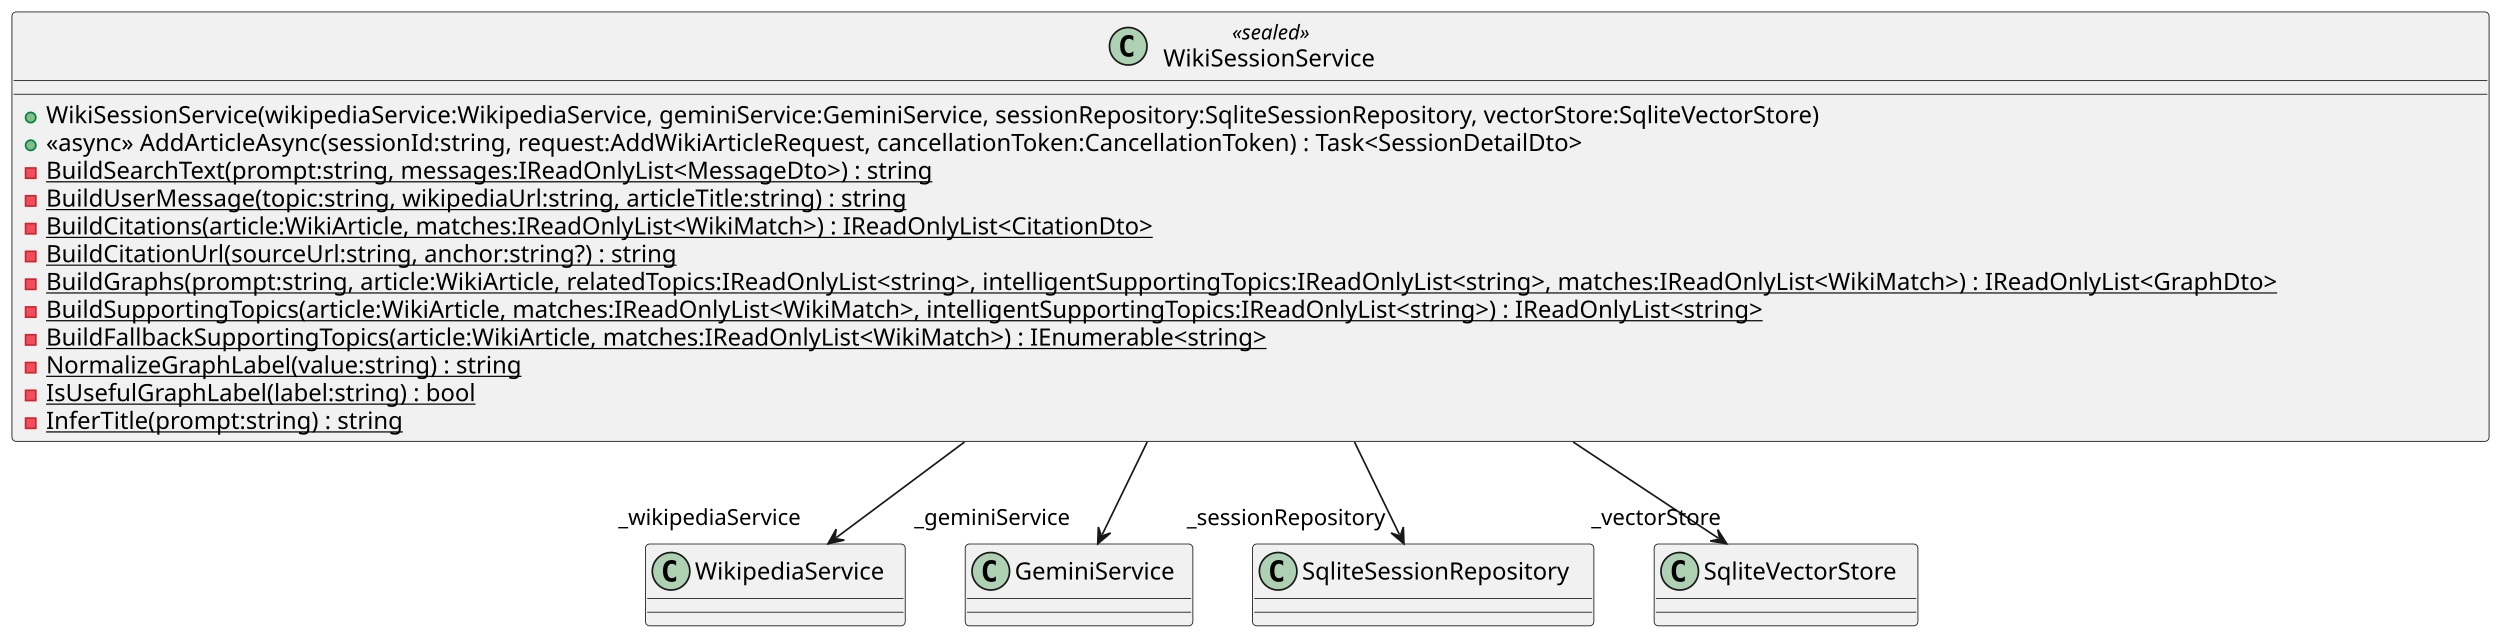
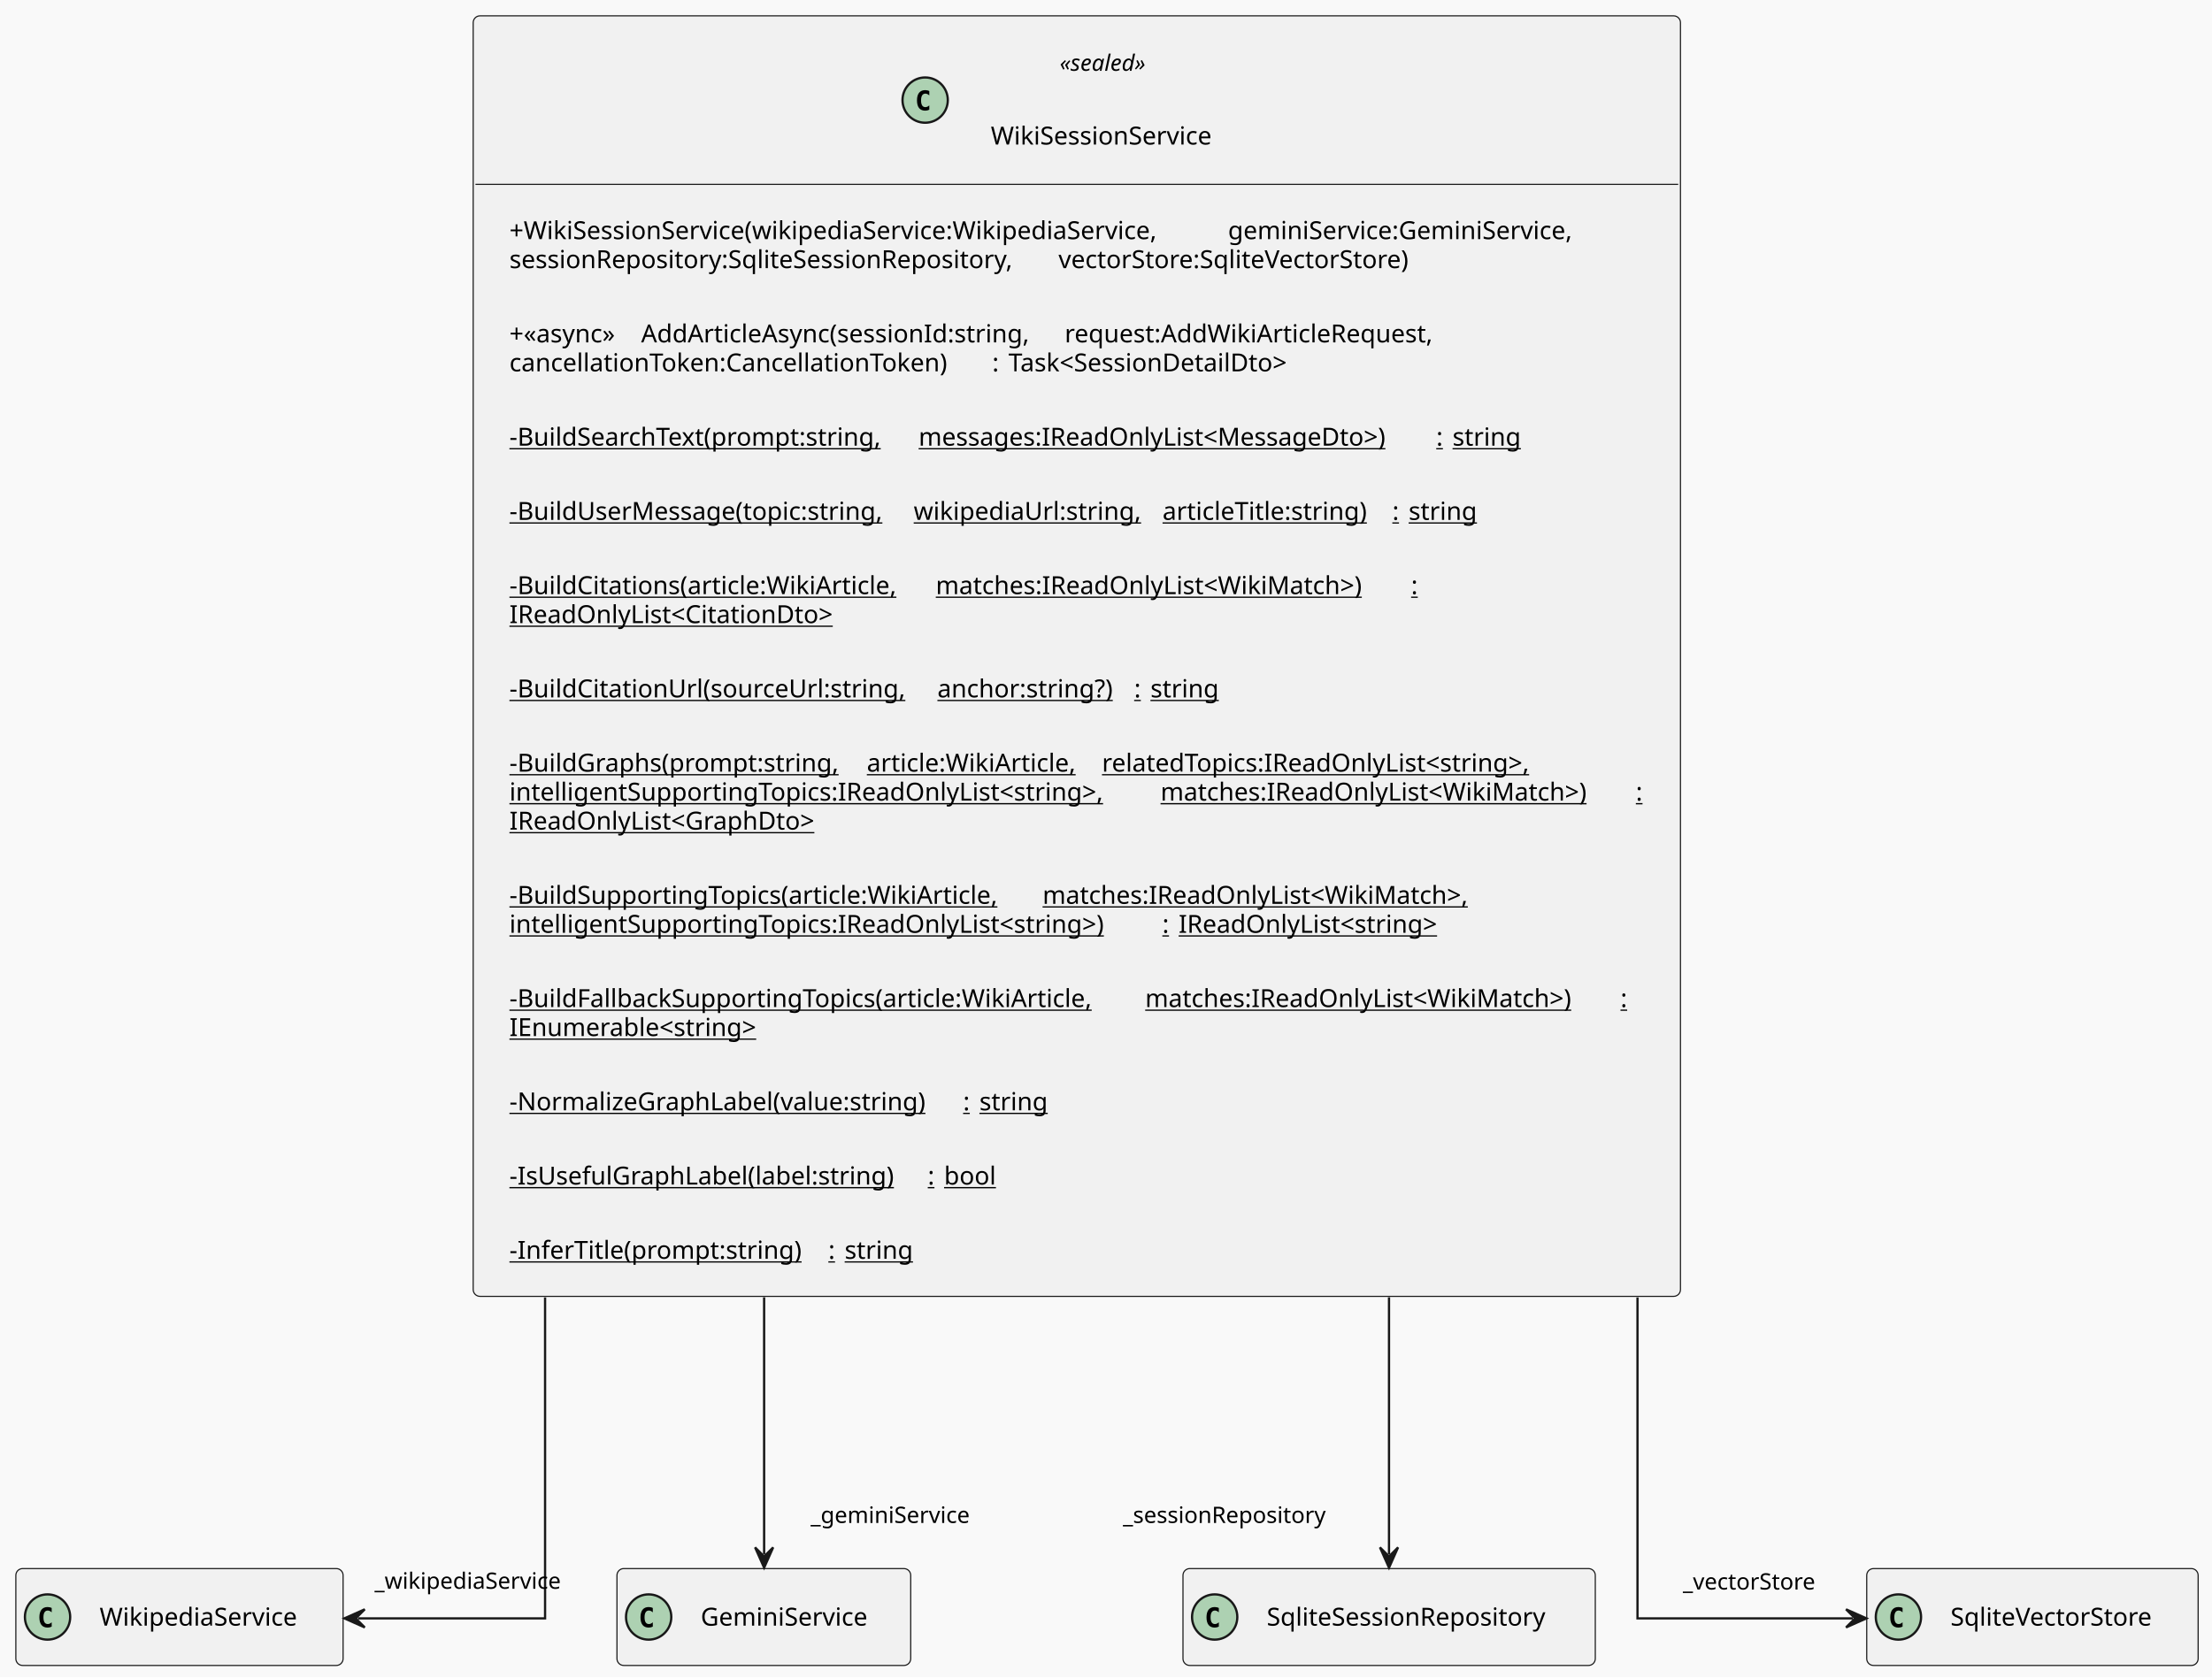
- <svg xmlns="http://www.w3.org/2000/svg" contentStyleType="text/css" data-diagram-type="CLASS" height="374px" preserveAspectRatio="none" style="width:1466px;height:374px;background:#FFFFFF;" version="1.1" viewBox="0 0 1466 374" width="1466px" zoomAndPan="magnify">
+ <svg xmlns="http://www.w3.org/2000/svg" contentStyleType="text/css" data-diagram-type="CLASS" height="741px" preserveAspectRatio="none" style="width:977px;height:741px;background:#F9F9F9;" version="1.1" viewBox="0 0 977 741" width="977px" zoomAndPan="magnify">
  <defs />
  <g>
-     <g class="entity" data-qualified-name="WikiSessionService" data-source-line="1" id="ent0002">
-       <rect fill="#F1F1F1" height="251.828" rx="2.5" ry="2.5" style="stroke:#181818;stroke-width:0.5;" width="1452.592" x="7" y="7" />
-       <ellipse cx="661.602" cy="27.133" fill="#ADD1B2" rx="11" ry="11" style="stroke:#181818;stroke-width:1;" />
-       <path d="M664.571,32.773 Q663.993,33.07 663.352,33.211 Q662.712,33.367 662.009,33.367 Q659.509,33.367 658.181,31.727 Q656.868,30.07 656.868,26.945 Q656.868,23.82 658.181,22.164 Q659.509,20.508 662.009,20.508 Q662.712,20.508 663.352,20.664 Q664.009,20.82 664.571,21.117 L664.571,23.836 Q663.946,23.258 663.352,22.992 Q662.759,22.711 662.134,22.711 Q660.79,22.711 660.102,23.789 Q659.415,24.852 659.415,26.945 Q659.415,29.039 660.102,30.117 Q660.79,31.18 662.134,31.18 Q662.759,31.18 663.352,30.914 Q663.946,30.633 664.571,30.055 L664.571,32.773 Z " fill="#000000" />
-       <text fill="#000000" font-family="sans-serif" font-size="12" font-style="italic" lengthAdjust="spacing" textLength="54.135" x="722.479" y="23.139">«sealed»</text>
-       <text fill="#000000" font-family="sans-serif" font-size="14" lengthAdjust="spacing" textLength="134.887" x="682.102" y="38.964">WikiSessionService</text>
-       <line style="stroke:#181818;stroke-width:0.5;" x1="8" x2="1458.592" y1="47.266" y2="47.266" />
-       <line style="stroke:#181818;stroke-width:0.5;" x1="8" x2="1458.592" y1="55.266" y2="55.266" />
-       <g data-visibility-modifier="PUBLIC_METHOD">
-         <ellipse cx="18" cy="68.914" fill="#84BE84" rx="3" ry="3" style="stroke:#038048;stroke-width:1;" />
-       </g>
-       <text fill="#000000" font-family="sans-serif" font-size="14" lengthAdjust="spacing" textLength="1130.083" x="27" y="72.261">WikiSessionService(wikipediaService:WikipediaService, geminiService:GeminiService, sessionRepository:SqliteSessionRepository, vectorStore:SqliteVectorStore)</text>
-       <g data-visibility-modifier="PUBLIC_METHOD">
-         <ellipse cx="18" cy="85.211" fill="#84BE84" rx="3" ry="3" style="stroke:#038048;stroke-width:1;" />
-       </g>
-       <text fill="#000000" font-family="sans-serif" font-size="14" lengthAdjust="spacing" textLength="983.09" x="27" y="88.558">«async» AddArticleAsync(sessionId:string, request:AddWikiArticleRequest, cancellationToken:CancellationToken) : Task&lt;SessionDetailDto&gt;</text>
-       <g data-visibility-modifier="PRIVATE_METHOD">
-         <rect fill="#F24D5C" height="6" style="stroke:#C82930;stroke-width:1;" width="6" x="15" y="98.508" />
-       </g>
-       <text fill="#000000" font-family="sans-serif" font-size="14" lengthAdjust="spacing" text-decoration="underline" textLength="565.305" x="27" y="104.855">BuildSearchText(prompt:string, messages:IReadOnlyList&lt;MessageDto&gt;) : string</text>
-       <g data-visibility-modifier="PRIVATE_METHOD">
-         <rect fill="#F24D5C" height="6" style="stroke:#C82930;stroke-width:1;" width="6" x="15" y="114.805" />
-       </g>
-       <text fill="#000000" font-family="sans-serif" font-size="14" lengthAdjust="spacing" text-decoration="underline" textLength="540.62" x="27" y="121.151">BuildUserMessage(topic:string, wikipediaUrl:string, articleTitle:string) : string</text>
-       <g data-visibility-modifier="PRIVATE_METHOD">
-         <rect fill="#F24D5C" height="6" style="stroke:#C82930;stroke-width:1;" width="6" x="15" y="131.102" />
-       </g>
-       <text fill="#000000" font-family="sans-serif" font-size="14" lengthAdjust="spacing" text-decoration="underline" textLength="710.309" x="27" y="137.448">BuildCitations(article:WikiArticle, matches:IReadOnlyList&lt;WikiMatch&gt;) : IReadOnlyList&lt;CitationDto&gt;</text>
-       <g data-visibility-modifier="PRIVATE_METHOD">
-         <rect fill="#F24D5C" height="6" style="stroke:#C82930;stroke-width:1;" width="6" x="15" y="147.398" />
-       </g>
-       <text fill="#000000" font-family="sans-serif" font-size="14" lengthAdjust="spacing" text-decoration="underline" textLength="395.493" x="27" y="153.745">BuildCitationUrl(sourceUrl:string, anchor:string?) : string</text>
-       <g data-visibility-modifier="PRIVATE_METHOD">
-         <rect fill="#F24D5C" height="6" style="stroke:#C82930;stroke-width:1;" width="6" x="15" y="163.695" />
-       </g>
-       <text fill="#000000" font-family="sans-serif" font-size="14" lengthAdjust="spacing" text-decoration="underline" textLength="1426.592" x="27" y="170.042">BuildGraphs(prompt:string, article:WikiArticle, relatedTopics:IReadOnlyList&lt;string&gt;, intelligentSupportingTopics:IReadOnlyList&lt;string&gt;, matches:IReadOnlyList&lt;WikiMatch&gt;) : IReadOnlyList&lt;GraphDto&gt;</text>
-       <g data-visibility-modifier="PRIVATE_METHOD">
-         <rect fill="#F24D5C" height="6" style="stroke:#C82930;stroke-width:1;" width="6" x="15" y="179.992" />
-       </g>
-       <text fill="#000000" font-family="sans-serif" font-size="14" lengthAdjust="spacing" text-decoration="underline" textLength="1097.161" x="27" y="186.339">BuildSupportingTopics(article:WikiArticle, matches:IReadOnlyList&lt;WikiMatch&gt;, intelligentSupportingTopics:IReadOnlyList&lt;string&gt;) : IReadOnlyList&lt;string&gt;</text>
-       <g data-visibility-modifier="PRIVATE_METHOD">
-         <rect fill="#F24D5C" height="6" style="stroke:#C82930;stroke-width:1;" width="6" x="15" y="196.289" />
-       </g>
-       <text fill="#000000" font-family="sans-serif" font-size="14" lengthAdjust="spacing" text-decoration="underline" textLength="781.047" x="27" y="202.636">BuildFallbackSupportingTopics(article:WikiArticle, matches:IReadOnlyList&lt;WikiMatch&gt;) : IEnumerable&lt;string&gt;</text>
-       <g data-visibility-modifier="PRIVATE_METHOD">
-         <rect fill="#F24D5C" height="6" style="stroke:#C82930;stroke-width:1;" width="6" x="15" y="212.586" />
-       </g>
-       <text fill="#000000" font-family="sans-serif" font-size="14" lengthAdjust="spacing" text-decoration="underline" textLength="299.339" x="27" y="218.933">NormalizeGraphLabel(value:string) : string</text>
-       <g data-visibility-modifier="PRIVATE_METHOD">
-         <rect fill="#F24D5C" height="6" style="stroke:#C82930;stroke-width:1;" width="6" x="15" y="228.883" />
-       </g>
-       <text fill="#000000" font-family="sans-serif" font-size="14" lengthAdjust="spacing" text-decoration="underline" textLength="269.192" x="27" y="235.23">IsUsefulGraphLabel(label:string) : bool</text>
-       <g data-visibility-modifier="PRIVATE_METHOD">
-         <rect fill="#F24D5C" height="6" style="stroke:#C82930;stroke-width:1;" width="6" x="15" y="245.18" />
-       </g>
-       <text fill="#000000" font-family="sans-serif" font-size="14" lengthAdjust="spacing" text-decoration="underline" textLength="223.59" x="27" y="251.526">InferTitle(prompt:string) : string</text>
+     <rect fill="#F9F9F9" height="741" style="stroke:none;stroke-width:1;" width="977" x="0" y="0" />
+     <g class="entity" data-qualified-name="WikiSessionService" data-source-line="20" id="ent0002">
+       <rect fill="#F1F1F1" height="565.734" rx="3" ry="3" style="stroke:#181818;stroke-width:0.5;" width="533.231" x="209" y="7" />
+       <ellipse cx="408.624" cy="44.223" fill="#ADD1B2" rx="10" ry="10" style="stroke:#181818;stroke-width:1;" />
+       <path d="M410.452,48.473 Q410.046,48.676 409.593,48.785 Q409.14,48.895 408.655,48.895 Q406.874,48.895 405.937,47.738 Q405.015,46.566 405.015,44.363 Q405.015,42.145 405.937,40.988 Q406.874,39.816 408.655,39.816 Q409.14,39.816 409.593,39.926 Q410.062,40.02 410.452,40.238 L410.452,42.16 Q410.015,41.754 409.593,41.566 Q409.171,41.363 408.733,41.363 Q407.78,41.363 407.296,42.129 Q406.812,42.879 406.812,44.363 Q406.812,45.832 407.296,46.582 Q407.78,47.332 408.733,47.332 Q409.171,47.332 409.593,47.145 Q410.015,46.957 410.452,46.551 L410.452,48.473 Z " fill="#000000" />
+       <text fill="#000000" font-family="sans-serif" font-size="10" font-style="italic" lengthAdjust="spacing" textLength="45.112" x="468.059" y="31.282">«sealed»</text>
+       <text fill="#000000" font-family="sans-serif" font-size="11" lengthAdjust="spacing" textLength="105.982" x="437.624" y="63.851">WikiSessionService</text>
+       <line style="stroke:#181818;stroke-width:0.5;" x1="210" x2="741.231" y1="81.445" y2="81.445" />
+       <text fill="#000000" font-family="sans-serif" font-size="11" lengthAdjust="spacing" textLength="313.897" x="225" y="105.656">+WikiSessionService(wikipediaService:WikipediaService,</text>
+       <text fill="#000000" font-family="sans-serif" font-size="11" lengthAdjust="spacing" textLength="3.497" x="538.898" y="105.656"> </text>
+       <text fill="#000000" font-family="sans-serif" font-size="11" lengthAdjust="spacing" textLength="165.15" x="542.394" y="105.656">geminiService:GeminiService,</text>
+       <text fill="#000000" font-family="sans-serif" font-size="11" lengthAdjust="spacing" textLength="239.019" x="225" y="118.46">sessionRepository:SqliteSessionRepository,</text>
+       <text fill="#000000" font-family="sans-serif" font-size="11" lengthAdjust="spacing" textLength="3.497" x="464.019" y="118.46"> </text>
+       <text fill="#000000" font-family="sans-serif" font-size="11" lengthAdjust="spacing" textLength="168.583" x="467.516" y="118.46">vectorStore:SqliteVectorStore)</text>
+       <text fill="#000000" font-family="sans-serif" font-size="11" lengthAdjust="spacing" textLength="54.678" x="225" y="151.265">+«async»</text>
+       <text fill="#000000" font-family="sans-serif" font-size="11" lengthAdjust="spacing" textLength="3.497" x="279.678" y="151.265"> </text>
+       <text fill="#000000" font-family="sans-serif" font-size="11" lengthAdjust="spacing" textLength="183.579" x="283.174" y="151.265">AddArticleAsync(sessionId:string,</text>
+       <text fill="#000000" font-family="sans-serif" font-size="11" lengthAdjust="spacing" textLength="3.497" x="466.753" y="151.265"> </text>
+       <text fill="#000000" font-family="sans-serif" font-size="11" lengthAdjust="spacing" textLength="174.571" x="470.25" y="151.265">request:AddWikiArticleRequest,</text>
+       <text fill="#000000" font-family="sans-serif" font-size="11" lengthAdjust="spacing" textLength="209.747" x="225" y="164.07">cancellationToken:CancellationToken)</text>
+       <text fill="#000000" font-family="sans-serif" font-size="11" lengthAdjust="spacing" textLength="3.497" x="434.747" y="164.07"> </text>
+       <text fill="#000000" font-family="sans-serif" font-size="11" lengthAdjust="spacing" textLength="3.706" x="438.243" y="164.07">:</text>
+       <text fill="#000000" font-family="sans-serif" font-size="11" lengthAdjust="spacing" textLength="3.497" x="441.949" y="164.07"> </text>
+       <text fill="#000000" font-family="sans-serif" font-size="11" lengthAdjust="spacing" textLength="137.881" x="445.446" y="164.07">Task&lt;SessionDetailDto&gt;</text>
+       <text fill="#000000" font-family="sans-serif" font-size="11" lengthAdjust="spacing" text-decoration="underline" textLength="177.241" x="225" y="196.875">-BuildSearchText(prompt:string,</text>
+       <text fill="#000000" font-family="sans-serif" font-size="11" lengthAdjust="spacing" text-decoration="underline" textLength="3.497" x="402.241" y="196.875"> </text>
+       <text fill="#000000" font-family="sans-serif" font-size="11" lengthAdjust="spacing" text-decoration="underline" textLength="225.124" x="405.737" y="196.875">messages:IReadOnlyList&lt;MessageDto&gt;)</text>
+       <text fill="#000000" font-family="sans-serif" font-size="11" lengthAdjust="spacing" text-decoration="underline" textLength="3.497" x="630.861" y="196.875"> </text>
+       <text fill="#000000" font-family="sans-serif" font-size="11" lengthAdjust="spacing" text-decoration="underline" textLength="3.706" x="634.358" y="196.875">:</text>
+       <text fill="#000000" font-family="sans-serif" font-size="11" lengthAdjust="spacing" text-decoration="underline" textLength="3.497" x="638.064" y="196.875"> </text>
+       <text fill="#000000" font-family="sans-serif" font-size="11" lengthAdjust="spacing" text-decoration="underline" textLength="31.577" x="641.561" y="196.875">string</text>
+       <text fill="#000000" font-family="sans-serif" font-size="11" lengthAdjust="spacing" text-decoration="underline" textLength="175.065" x="225" y="229.679">-BuildUserMessage(topic:string,</text>
+       <text fill="#000000" font-family="sans-serif" font-size="11" lengthAdjust="spacing" text-decoration="underline" textLength="3.497" x="400.065" y="229.679"> </text>
+       <text fill="#000000" font-family="sans-serif" font-size="11" lengthAdjust="spacing" text-decoration="underline" textLength="106.418" x="403.562" y="229.679">wikipediaUrl:string,</text>
+       <text fill="#000000" font-family="sans-serif" font-size="11" lengthAdjust="spacing" text-decoration="underline" textLength="3.497" x="509.979" y="229.679"> </text>
+       <text fill="#000000" font-family="sans-serif" font-size="11" lengthAdjust="spacing" text-decoration="underline" textLength="97.99" x="513.476" y="229.679">articleTitle:string)</text>
+       <text fill="#000000" font-family="sans-serif" font-size="11" lengthAdjust="spacing" text-decoration="underline" textLength="3.497" x="611.466" y="229.679"> </text>
+       <text fill="#000000" font-family="sans-serif" font-size="11" lengthAdjust="spacing" text-decoration="underline" textLength="3.706" x="614.963" y="229.679">:</text>
+       <text fill="#000000" font-family="sans-serif" font-size="11" lengthAdjust="spacing" text-decoration="underline" textLength="3.497" x="618.669" y="229.679"> </text>
+       <text fill="#000000" font-family="sans-serif" font-size="11" lengthAdjust="spacing" text-decoration="underline" textLength="31.577" x="622.165" y="229.679">string</text>
+       <text fill="#000000" font-family="sans-serif" font-size="11" lengthAdjust="spacing" text-decoration="underline" textLength="184.819" x="225" y="262.484">-BuildCitations(article:WikiArticle,</text>
+       <text fill="#000000" font-family="sans-serif" font-size="11" lengthAdjust="spacing" text-decoration="underline" textLength="3.497" x="409.819" y="262.484"> </text>
+       <text fill="#000000" font-family="sans-serif" font-size="11" lengthAdjust="spacing" text-decoration="underline" textLength="206.443" x="413.316" y="262.484">matches:IReadOnlyList&lt;WikiMatch&gt;)</text>
+       <text fill="#000000" font-family="sans-serif" font-size="11" lengthAdjust="spacing" text-decoration="underline" textLength="3.497" x="619.759" y="262.484"> </text>
+       <text fill="#000000" font-family="sans-serif" font-size="11" lengthAdjust="spacing" text-decoration="underline" textLength="3.706" x="623.256" y="262.484">:</text>
+       <text fill="#000000" font-family="sans-serif" font-size="11" lengthAdjust="spacing" text-decoration="underline" textLength="156.61" x="225" y="275.289">IReadOnlyList&lt;CitationDto&gt;</text>
+       <text fill="#000000" font-family="sans-serif" font-size="11" lengthAdjust="spacing" text-decoration="underline" textLength="185.544" x="225" y="308.093">-BuildCitationUrl(sourceUrl:string,</text>
+       <text fill="#000000" font-family="sans-serif" font-size="11" lengthAdjust="spacing" text-decoration="underline" textLength="3.497" x="410.544" y="308.093"> </text>
+       <text fill="#000000" font-family="sans-serif" font-size="11" lengthAdjust="spacing" text-decoration="underline" textLength="83.397" x="414.041" y="308.093">anchor:string?)</text>
+       <text fill="#000000" font-family="sans-serif" font-size="11" lengthAdjust="spacing" text-decoration="underline" textLength="3.497" x="497.438" y="308.093"> </text>
+       <text fill="#000000" font-family="sans-serif" font-size="11" lengthAdjust="spacing" text-decoration="underline" textLength="3.706" x="500.935" y="308.093">:</text>
+       <text fill="#000000" font-family="sans-serif" font-size="11" lengthAdjust="spacing" text-decoration="underline" textLength="3.497" x="504.641" y="308.093"> </text>
+       <text fill="#000000" font-family="sans-serif" font-size="11" lengthAdjust="spacing" text-decoration="underline" textLength="31.577" x="508.137" y="308.093">string</text>
+       <text fill="#000000" font-family="sans-serif" font-size="11" lengthAdjust="spacing" text-decoration="underline" textLength="154.371" x="225" y="340.898">-BuildGraphs(prompt:string,</text>
+       <text fill="#000000" font-family="sans-serif" font-size="11" lengthAdjust="spacing" text-decoration="underline" textLength="3.497" x="379.371" y="340.898"> </text>
+       <text fill="#000000" font-family="sans-serif" font-size="11" lengthAdjust="spacing" text-decoration="underline" textLength="100.353" x="382.867" y="340.898">article:WikiArticle,</text>
+       <text fill="#000000" font-family="sans-serif" font-size="11" lengthAdjust="spacing" text-decoration="underline" textLength="3.497" x="483.221" y="340.898"> </text>
+       <text fill="#000000" font-family="sans-serif" font-size="11" lengthAdjust="spacing" text-decoration="underline" textLength="207.432" x="486.717" y="340.898">relatedTopics:IReadOnlyList&lt;string&gt;,</text>
+       <text fill="#000000" font-family="sans-serif" font-size="11" lengthAdjust="spacing" text-decoration="underline" textLength="284.088" x="225" y="353.703">intelligentSupportingTopics:IReadOnlyList&lt;string&gt;,</text>
+       <text fill="#000000" font-family="sans-serif" font-size="11" lengthAdjust="spacing" text-decoration="underline" textLength="3.497" x="509.088" y="353.703"> </text>
+       <text fill="#000000" font-family="sans-serif" font-size="11" lengthAdjust="spacing" text-decoration="underline" textLength="206.443" x="512.585" y="353.703">matches:IReadOnlyList&lt;WikiMatch&gt;)</text>
+       <text fill="#000000" font-family="sans-serif" font-size="11" lengthAdjust="spacing" text-decoration="underline" textLength="3.497" x="719.028" y="353.703"> </text>
+       <text fill="#000000" font-family="sans-serif" font-size="11" lengthAdjust="spacing" text-decoration="underline" textLength="3.706" x="722.524" y="353.703">:</text>
+       <text fill="#000000" font-family="sans-serif" font-size="11" lengthAdjust="spacing" text-decoration="underline" textLength="147.49" x="225" y="366.507">IReadOnlyList&lt;GraphDto&gt;</text>
+       <text fill="#000000" font-family="sans-serif" font-size="11" lengthAdjust="spacing" text-decoration="underline" textLength="231.988" x="225" y="399.312">-BuildSupportingTopics(article:WikiArticle,</text>
+       <text fill="#000000" font-family="sans-serif" font-size="11" lengthAdjust="spacing" text-decoration="underline" textLength="3.497" x="456.988" y="399.312"> </text>
+       <text fill="#000000" font-family="sans-serif" font-size="11" lengthAdjust="spacing" text-decoration="underline" textLength="205.648" x="460.485" y="399.312">matches:IReadOnlyList&lt;WikiMatch&gt;,</text>
+       <text fill="#000000" font-family="sans-serif" font-size="11" lengthAdjust="spacing" text-decoration="underline" textLength="284.883" x="225" y="412.117">intelligentSupportingTopics:IReadOnlyList&lt;string&gt;)</text>
+       <text fill="#000000" font-family="sans-serif" font-size="11" lengthAdjust="spacing" text-decoration="underline" textLength="3.497" x="509.883" y="412.117"> </text>
+       <text fill="#000000" font-family="sans-serif" font-size="11" lengthAdjust="spacing" text-decoration="underline" textLength="3.706" x="513.379" y="412.117">:</text>
+       <text fill="#000000" font-family="sans-serif" font-size="11" lengthAdjust="spacing" text-decoration="underline" textLength="3.497" x="517.085" y="412.117"> </text>
+       <text fill="#000000" font-family="sans-serif" font-size="11" lengthAdjust="spacing" text-decoration="underline" textLength="125.812" x="520.582" y="412.117">IReadOnlyList&lt;string&gt;</text>
+       <text fill="#000000" font-family="sans-serif" font-size="11" lengthAdjust="spacing" text-decoration="underline" textLength="277.31" x="225" y="444.921">-BuildFallbackSupportingTopics(article:WikiArticle,</text>
+       <text fill="#000000" font-family="sans-serif" font-size="11" lengthAdjust="spacing" text-decoration="underline" textLength="3.497" x="502.31" y="444.921"> </text>
+       <text fill="#000000" font-family="sans-serif" font-size="11" lengthAdjust="spacing" text-decoration="underline" textLength="206.443" x="505.806" y="444.921">matches:IReadOnlyList&lt;WikiMatch&gt;)</text>
+       <text fill="#000000" font-family="sans-serif" font-size="11" lengthAdjust="spacing" text-decoration="underline" textLength="3.497" x="712.25" y="444.921"> </text>
+       <text fill="#000000" font-family="sans-serif" font-size="11" lengthAdjust="spacing" text-decoration="underline" textLength="3.706" x="715.746" y="444.921">:</text>
+       <text fill="#000000" font-family="sans-serif" font-size="11" lengthAdjust="spacing" text-decoration="underline" textLength="119.7" x="225" y="457.726">IEnumerable&lt;string&gt;</text>
+       <text fill="#000000" font-family="sans-serif" font-size="11" lengthAdjust="spacing" text-decoration="underline" textLength="196.888" x="225" y="490.531">-NormalizeGraphLabel(value:string)</text>
+       <text fill="#000000" font-family="sans-serif" font-size="11" lengthAdjust="spacing" text-decoration="underline" textLength="3.497" x="421.888" y="490.531"> </text>
+       <text fill="#000000" font-family="sans-serif" font-size="11" lengthAdjust="spacing" text-decoration="underline" textLength="3.706" x="425.385" y="490.531">:</text>
+       <text fill="#000000" font-family="sans-serif" font-size="11" lengthAdjust="spacing" text-decoration="underline" textLength="3.497" x="429.091" y="490.531"> </text>
+       <text fill="#000000" font-family="sans-serif" font-size="11" lengthAdjust="spacing" text-decoration="underline" textLength="31.577" x="432.587" y="490.531">string</text>
+       <text fill="#000000" font-family="sans-serif" font-size="11" lengthAdjust="spacing" text-decoration="underline" textLength="181.28" x="225" y="523.335">-IsUsefulGraphLabel(label:string)</text>
+       <text fill="#000000" font-family="sans-serif" font-size="11" lengthAdjust="spacing" text-decoration="underline" textLength="3.497" x="406.28" y="523.335"> </text>
+       <text fill="#000000" font-family="sans-serif" font-size="11" lengthAdjust="spacing" text-decoration="underline" textLength="3.706" x="409.776" y="523.335">:</text>
+       <text fill="#000000" font-family="sans-serif" font-size="11" lengthAdjust="spacing" text-decoration="underline" textLength="3.497" x="413.482" y="523.335"> </text>
+       <text fill="#000000" font-family="sans-serif" font-size="11" lengthAdjust="spacing" text-decoration="underline" textLength="23.498" x="416.979" y="523.335">bool</text>
+       <text fill="#000000" font-family="sans-serif" font-size="11" lengthAdjust="spacing" text-decoration="underline" textLength="137.371" x="225" y="556.14">-InferTitle(prompt:string)</text>
+       <text fill="#000000" font-family="sans-serif" font-size="11" lengthAdjust="spacing" text-decoration="underline" textLength="3.497" x="362.371" y="556.14"> </text>
+       <text fill="#000000" font-family="sans-serif" font-size="11" lengthAdjust="spacing" text-decoration="underline" textLength="3.706" x="365.868" y="556.14">:</text>
+       <text fill="#000000" font-family="sans-serif" font-size="11" lengthAdjust="spacing" text-decoration="underline" textLength="3.497" x="369.574" y="556.14"> </text>
+       <text fill="#000000" font-family="sans-serif" font-size="11" lengthAdjust="spacing" text-decoration="underline" textLength="31.577" x="373.07" y="556.14">string</text>
    </g>
-     <g class="entity" data-qualified-name="WikipediaService" data-source-line="15" id="ent0003">
-       <rect fill="#F1F1F1" height="48" rx="2.5" ry="2.5" style="stroke:#181818;stroke-width:0.5;" width="152.326" x="378.5" y="319" />
-       <ellipse cx="393.5" cy="335" fill="#ADD1B2" rx="11" ry="11" style="stroke:#181818;stroke-width:1;" />
-       <path d="M396.469,340.641 Q395.891,340.938 395.25,341.078 Q394.609,341.234 393.906,341.234 Q391.406,341.234 390.078,339.594 Q388.766,337.938 388.766,334.812 Q388.766,331.688 390.078,330.031 Q391.406,328.375 393.906,328.375 Q394.609,328.375 395.25,328.531 Q395.906,328.688 396.469,328.984 L396.469,331.703 Q395.844,331.125 395.25,330.859 Q394.656,330.578 394.031,330.578 Q392.688,330.578 392,331.656 Q391.312,332.719 391.312,334.812 Q391.312,336.906 392,337.984 Q392.688,339.047 394.031,339.047 Q394.656,339.047 395.25,338.781 Q395.844,338.5 396.469,337.922 L396.469,340.641 Z " fill="#000000" />
-       <text fill="#000000" font-family="sans-serif" font-size="14" lengthAdjust="spacing" textLength="120.326" x="407.5" y="339.847">WikipediaService</text>
-       <line style="stroke:#181818;stroke-width:0.5;" x1="379.5" x2="529.826" y1="351" y2="351" />
-       <line style="stroke:#181818;stroke-width:0.5;" x1="379.5" x2="529.826" y1="359" y2="359" />
+     <g class="entity" data-qualified-name="WikipediaService" data-source-line="34" id="ent0003">
+       <rect fill="#F1F1F1" height="42.805" rx="3" ry="3" style="stroke:#181818;stroke-width:0.5;" width="144.542" x="7" y="693" />
+       <ellipse cx="21" cy="714.402" fill="#ADD1B2" rx="10" ry="10" style="stroke:#181818;stroke-width:1;" />
+       <path d="M22.828,718.652 Q22.422,718.856 21.969,718.965 Q21.516,719.074 21.031,719.074 Q19.25,719.074 18.312,717.918 Q17.391,716.746 17.391,714.543 Q17.391,712.324 18.312,711.168 Q19.25,709.996 21.031,709.996 Q21.516,709.996 21.969,710.106 Q22.438,710.199 22.828,710.418 L22.828,712.34 Q22.391,711.934 21.969,711.746 Q21.547,711.543 21.109,711.543 Q20.156,711.543 19.672,712.309 Q19.188,713.059 19.188,714.543 Q19.188,716.012 19.672,716.762 Q20.156,717.512 21.109,717.512 Q21.547,717.512 21.969,717.324 Q22.391,717.137 22.828,716.731 L22.828,718.652 Z " fill="#000000" />
+       <text fill="#000000" font-family="sans-serif" font-size="11" lengthAdjust="spacing" textLength="94.542" x="44" y="718.21">WikipediaService</text>
    </g>
-     <g class="entity" data-qualified-name="GeminiService" data-source-line="16" id="ent0005">
-       <rect fill="#F1F1F1" height="48" rx="2.5" ry="2.5" style="stroke:#181818;stroke-width:0.5;" width="133.493" x="566" y="319" />
-       <ellipse cx="581" cy="335" fill="#ADD1B2" rx="11" ry="11" style="stroke:#181818;stroke-width:1;" />
-       <path d="M583.969,340.641 Q583.391,340.938 582.75,341.078 Q582.109,341.234 581.406,341.234 Q578.906,341.234 577.578,339.594 Q576.266,337.938 576.266,334.812 Q576.266,331.688 577.578,330.031 Q578.906,328.375 581.406,328.375 Q582.109,328.375 582.75,328.531 Q583.406,328.688 583.969,328.984 L583.969,331.703 Q583.344,331.125 582.75,330.859 Q582.156,330.578 581.531,330.578 Q580.188,330.578 579.5,331.656 Q578.812,332.719 578.812,334.812 Q578.812,336.906 579.5,337.984 Q580.188,339.047 581.531,339.047 Q582.156,339.047 582.75,338.781 Q583.344,338.5 583.969,337.922 L583.969,340.641 Z " fill="#000000" />
-       <text fill="#000000" font-family="sans-serif" font-size="14" lengthAdjust="spacing" textLength="101.493" x="595" y="339.847">GeminiService</text>
-       <line style="stroke:#181818;stroke-width:0.5;" x1="567" x2="698.493" y1="351" y2="351" />
-       <line style="stroke:#181818;stroke-width:0.5;" x1="567" x2="698.493" y1="359" y2="359" />
+     <g class="entity" data-qualified-name="GeminiService" data-source-line="35" id="ent0005">
+       <rect fill="#F1F1F1" height="42.805" rx="3" ry="3" style="stroke:#181818;stroke-width:0.5;" width="129.745" x="272.5" y="693" />
+       <ellipse cx="286.5" cy="714.402" fill="#ADD1B2" rx="10" ry="10" style="stroke:#181818;stroke-width:1;" />
+       <path d="M288.328,718.652 Q287.922,718.856 287.469,718.965 Q287.016,719.074 286.531,719.074 Q284.75,719.074 283.812,717.918 Q282.891,716.746 282.891,714.543 Q282.891,712.324 283.812,711.168 Q284.75,709.996 286.531,709.996 Q287.016,709.996 287.469,710.106 Q287.938,710.199 288.328,710.418 L288.328,712.34 Q287.891,711.934 287.469,711.746 Q287.047,711.543 286.609,711.543 Q285.656,711.543 285.172,712.309 Q284.688,713.059 284.688,714.543 Q284.688,716.012 285.172,716.762 Q285.656,717.512 286.609,717.512 Q287.047,717.512 287.469,717.324 Q287.891,717.137 288.328,716.731 L288.328,718.652 Z " fill="#000000" />
+       <text fill="#000000" font-family="sans-serif" font-size="11" lengthAdjust="spacing" textLength="79.745" x="309.5" y="718.21">GeminiService</text>
    </g>
-     <g class="entity" data-qualified-name="SqliteSessionRepository" data-source-line="17" id="ent0007">
-       <rect fill="#F1F1F1" height="48" rx="2.5" ry="2.5" style="stroke:#181818;stroke-width:0.5;" width="200.144" x="734.5" y="319" />
-       <ellipse cx="749.5" cy="335" fill="#ADD1B2" rx="11" ry="11" style="stroke:#181818;stroke-width:1;" />
-       <path d="M752.469,340.641 Q751.891,340.938 751.25,341.078 Q750.609,341.234 749.906,341.234 Q747.406,341.234 746.078,339.594 Q744.766,337.938 744.766,334.812 Q744.766,331.688 746.078,330.031 Q747.406,328.375 749.906,328.375 Q750.609,328.375 751.25,328.531 Q751.906,328.688 752.469,328.984 L752.469,331.703 Q751.844,331.125 751.25,330.859 Q750.656,330.578 750.031,330.578 Q748.688,330.578 748,331.656 Q747.312,332.719 747.312,334.812 Q747.312,336.906 748,337.984 Q748.688,339.047 750.031,339.047 Q750.656,339.047 751.25,338.781 Q751.844,338.5 752.469,337.922 L752.469,340.641 Z " fill="#000000" />
-       <text fill="#000000" font-family="sans-serif" font-size="14" lengthAdjust="spacing" textLength="168.144" x="763.5" y="339.847">SqliteSessionRepository</text>
-       <line style="stroke:#181818;stroke-width:0.5;" x1="735.5" x2="933.644" y1="351" y2="351" />
-       <line style="stroke:#181818;stroke-width:0.5;" x1="735.5" x2="933.644" y1="359" y2="359" />
+     <g class="entity" data-qualified-name="SqliteSessionRepository" data-source-line="36" id="ent0007">
+       <rect fill="#F1F1F1" height="42.805" rx="3" ry="3" style="stroke:#181818;stroke-width:0.5;" width="182.113" x="522.5" y="693" />
+       <ellipse cx="536.5" cy="714.402" fill="#ADD1B2" rx="10" ry="10" style="stroke:#181818;stroke-width:1;" />
+       <path d="M538.328,718.652 Q537.922,718.856 537.469,718.965 Q537.016,719.074 536.531,719.074 Q534.75,719.074 533.812,717.918 Q532.891,716.746 532.891,714.543 Q532.891,712.324 533.812,711.168 Q534.75,709.996 536.531,709.996 Q537.016,709.996 537.469,710.106 Q537.938,710.199 538.328,710.418 L538.328,712.34 Q537.891,711.934 537.469,711.746 Q537.047,711.543 536.609,711.543 Q535.656,711.543 535.172,712.309 Q534.688,713.059 534.688,714.543 Q534.688,716.012 535.172,716.762 Q535.656,717.512 536.609,717.512 Q537.047,717.512 537.469,717.324 Q537.891,717.137 538.328,716.731 L538.328,718.652 Z " fill="#000000" />
+       <text fill="#000000" font-family="sans-serif" font-size="11" lengthAdjust="spacing" textLength="132.113" x="559.5" y="718.21">SqliteSessionRepository</text>
    </g>
-     <g class="entity" data-qualified-name="SqliteVectorStore" data-source-line="18" id="ent0009">
-       <rect fill="#F1F1F1" height="48" rx="2.5" ry="2.5" style="stroke:#181818;stroke-width:0.5;" width="154.664" x="970" y="319" />
-       <ellipse cx="985" cy="335" fill="#ADD1B2" rx="11" ry="11" style="stroke:#181818;stroke-width:1;" />
-       <path d="M987.969,340.641 Q987.391,340.938 986.75,341.078 Q986.109,341.234 985.406,341.234 Q982.906,341.234 981.578,339.594 Q980.266,337.938 980.266,334.812 Q980.266,331.688 981.578,330.031 Q982.906,328.375 985.406,328.375 Q986.109,328.375 986.75,328.531 Q987.406,328.688 987.969,328.984 L987.969,331.703 Q987.344,331.125 986.75,330.859 Q986.156,330.578 985.531,330.578 Q984.188,330.578 983.5,331.656 Q982.812,332.719 982.812,334.812 Q982.812,336.906 983.5,337.984 Q984.188,339.047 985.531,339.047 Q986.156,339.047 986.75,338.781 Q987.344,338.5 987.969,337.922 L987.969,340.641 Z " fill="#000000" />
-       <text fill="#000000" font-family="sans-serif" font-size="14" lengthAdjust="spacing" textLength="122.664" x="999" y="339.847">SqliteVectorStore</text>
-       <line style="stroke:#181818;stroke-width:0.5;" x1="971" x2="1123.664" y1="351" y2="351" />
-       <line style="stroke:#181818;stroke-width:0.5;" x1="971" x2="1123.664" y1="359" y2="359" />
+     <g class="entity" data-qualified-name="SqliteVectorStore" data-source-line="37" id="ent0009">
+       <rect fill="#F1F1F1" height="42.805" rx="3" ry="3" style="stroke:#181818;stroke-width:0.5;" width="146.379" x="824.5" y="693" />
+       <ellipse cx="838.5" cy="714.402" fill="#ADD1B2" rx="10" ry="10" style="stroke:#181818;stroke-width:1;" />
+       <path d="M840.328,718.652 Q839.922,718.856 839.469,718.965 Q839.016,719.074 838.531,719.074 Q836.75,719.074 835.812,717.918 Q834.891,716.746 834.891,714.543 Q834.891,712.324 835.812,711.168 Q836.75,709.996 838.531,709.996 Q839.016,709.996 839.469,710.106 Q839.938,710.199 840.328,710.418 L840.328,712.34 Q839.891,711.934 839.469,711.746 Q839.047,711.543 838.609,711.543 Q837.656,711.543 837.172,712.309 Q836.688,713.059 836.688,714.543 Q836.688,716.012 837.172,716.762 Q837.656,717.512 838.609,717.512 Q839.047,717.512 839.469,717.324 Q839.891,717.137 840.328,716.731 L840.328,718.652 Z " fill="#000000" />
+       <text fill="#000000" font-family="sans-serif" font-size="11" lengthAdjust="spacing" textLength="96.379" x="861.5" y="718.21">SqliteVectorStore</text>
    </g>
-     <g class="link" data-entity-1="ent0002" data-entity-2="ent0003" data-link-type="dependency" data-source-line="15" id="lnk4">
-       <path codeLine="15" d="M565.57,259.2 C534.87,282.08 510.901,299.955 490.331,315.285" fill="none" id="WikiSessionService-to-WikipediaService" style="stroke:#181818;stroke-width:1;" />
-       <polygon fill="#181818" points="485.52,318.87,495.127,316.699,489.529,315.882,490.346,310.285,485.52,318.87" style="stroke:#181818;stroke-width:1;" />
-       <text fill="#000000" font-family="sans-serif" font-size="13" lengthAdjust="spacing" textLength="116.01" x="362.566" y="307.849">_wikipediaService</text>
+     <g class="link" data-entity-1="ent0002" data-entity-2="ent0003" data-link-type="dependency" data-source-line="34" id="lnk4">
+       <path codeLine="34" d="M240.75,573.19 C240.75,651.28 240.75,715 240.75,715 C240.75,715 200.91,715 158.11,715" fill="none" id="WikiSessionService-to-WikipediaService" style="stroke:#191919;stroke-width:1;" />
+       <polygon fill="#191919" points="152.11,715,161.11,719,157.11,715,161.11,711,152.11,715" style="stroke:#191919;stroke-width:1;" />
+       <text fill="#000000" font-family="sans-serif" font-size="10" lengthAdjust="spacing" textLength="89.238" x="165.434" y="701.933">_wikipediaService</text>
    </g>
-     <g class="link" data-entity-1="ent0002" data-entity-2="ent0005" data-link-type="dependency" data-source-line="16" id="lnk6">
-       <path codeLine="16" d="M672.71,259.2 C661.6,282.08 653.803,298.144 646.353,313.474" fill="none" id="WikiSessionService-to-GeminiService" style="stroke:#181818;stroke-width:1;" />
-       <polygon fill="#181818" points="643.73,318.87,651.261,312.524,645.915,314.373,644.066,309.027,643.73,318.87" style="stroke:#181818;stroke-width:1;" />
-       <text fill="#000000" font-family="sans-serif" font-size="13" lengthAdjust="spacing" textLength="98.922" x="536.106" y="307.849">_geminiService</text>
+     <g class="link" data-entity-1="ent0002" data-entity-2="ent0005" data-link-type="dependency" data-source-line="35" id="lnk6">
+       <path codeLine="35" d="M337.5,573.15 C337.5,623.34 337.5,661.55 337.5,686.64" fill="none" id="WikiSessionService-to-GeminiService" style="stroke:#191919;stroke-width:1;" />
+       <polygon fill="#191919" points="337.5,692.64,341.5,683.64,337.5,687.64,333.5,683.64,337.5,692.64" style="stroke:#191919;stroke-width:1;" />
+       <text fill="#000000" font-family="sans-serif" font-size="10" lengthAdjust="spacing" textLength="76.094" x="358.038" y="672.841">_geminiService</text>
    </g>
-     <g class="link" data-entity-1="ent0002" data-entity-2="ent0007" data-link-type="dependency" data-source-line="17" id="lnk8">
-       <path codeLine="17" d="M794.29,259.2 C805.4,282.08 813.197,298.144 820.647,313.474" fill="none" id="WikiSessionService-to-SqliteSessionRepository" style="stroke:#181818;stroke-width:1;" />
-       <polygon fill="#181818" points="823.27,318.87,822.934,309.027,821.085,314.373,815.739,312.524,823.27,318.87" style="stroke:#181818;stroke-width:1;" />
-       <text fill="#000000" font-family="sans-serif" font-size="13" lengthAdjust="spacing" textLength="124.332" x="695.955" y="307.932">_sessionRepository</text>
+     <g class="link" data-entity-1="ent0002" data-entity-2="ent0007" data-link-type="dependency" data-source-line="36" id="lnk8">
+       <path codeLine="36" d="M613.5,573.15 C613.5,623.34 613.5,661.55 613.5,686.64" fill="none" id="WikiSessionService-to-SqliteSessionRepository" style="stroke:#191919;stroke-width:1;" />
+       <polygon fill="#191919" points="613.5,692.64,617.5,683.64,613.5,687.64,609.5,683.64,613.5,692.64" style="stroke:#191919;stroke-width:1;" />
+       <text fill="#000000" font-family="sans-serif" font-size="10" lengthAdjust="spacing" textLength="95.64" x="495.979" y="672.841">_sessionRepository</text>
    </g>
-     <g class="link" data-entity-1="ent0002" data-entity-2="ent0009" data-link-type="dependency" data-source-line="18" id="lnk10">
-       <path codeLine="18" d="M922.5,259.2 C957.05,282.08 984.437,300.227 1007.587,315.557" fill="none" id="WikiSessionService-to-SqliteVectorStore" style="stroke:#181818;stroke-width:1;" />
-       <polygon fill="#181818" points="1012.59,318.87,1007.295,310.566,1008.421,316.109,1002.878,317.236,1012.59,318.87" style="stroke:#181818;stroke-width:1;" />
-       <text fill="#000000" font-family="sans-serif" font-size="13" lengthAdjust="spacing" textLength="82.38" x="933.112" y="307.862">_vectorStore</text>
+     <g class="link" data-entity-1="ent0002" data-entity-2="ent0009" data-link-type="dependency" data-source-line="37" id="lnk10">
+       <path codeLine="37" d="M723.25,573.19 C723.25,651.28 723.25,715 723.25,715 C723.25,715 770.67,715 818.36,715" fill="none" id="WikiSessionService-to-SqliteVectorStore" style="stroke:#191919;stroke-width:1;" />
+       <polygon fill="#191919" points="824.36,715,815.36,711,819.36,715,815.36,719,824.36,715" style="stroke:#191919;stroke-width:1;" />
+       <text fill="#000000" font-family="sans-serif" font-size="10" lengthAdjust="spacing" textLength="63.369" x="743.299" y="702.257">_vectorStore</text>
    </g>
  </g>
</svg>
